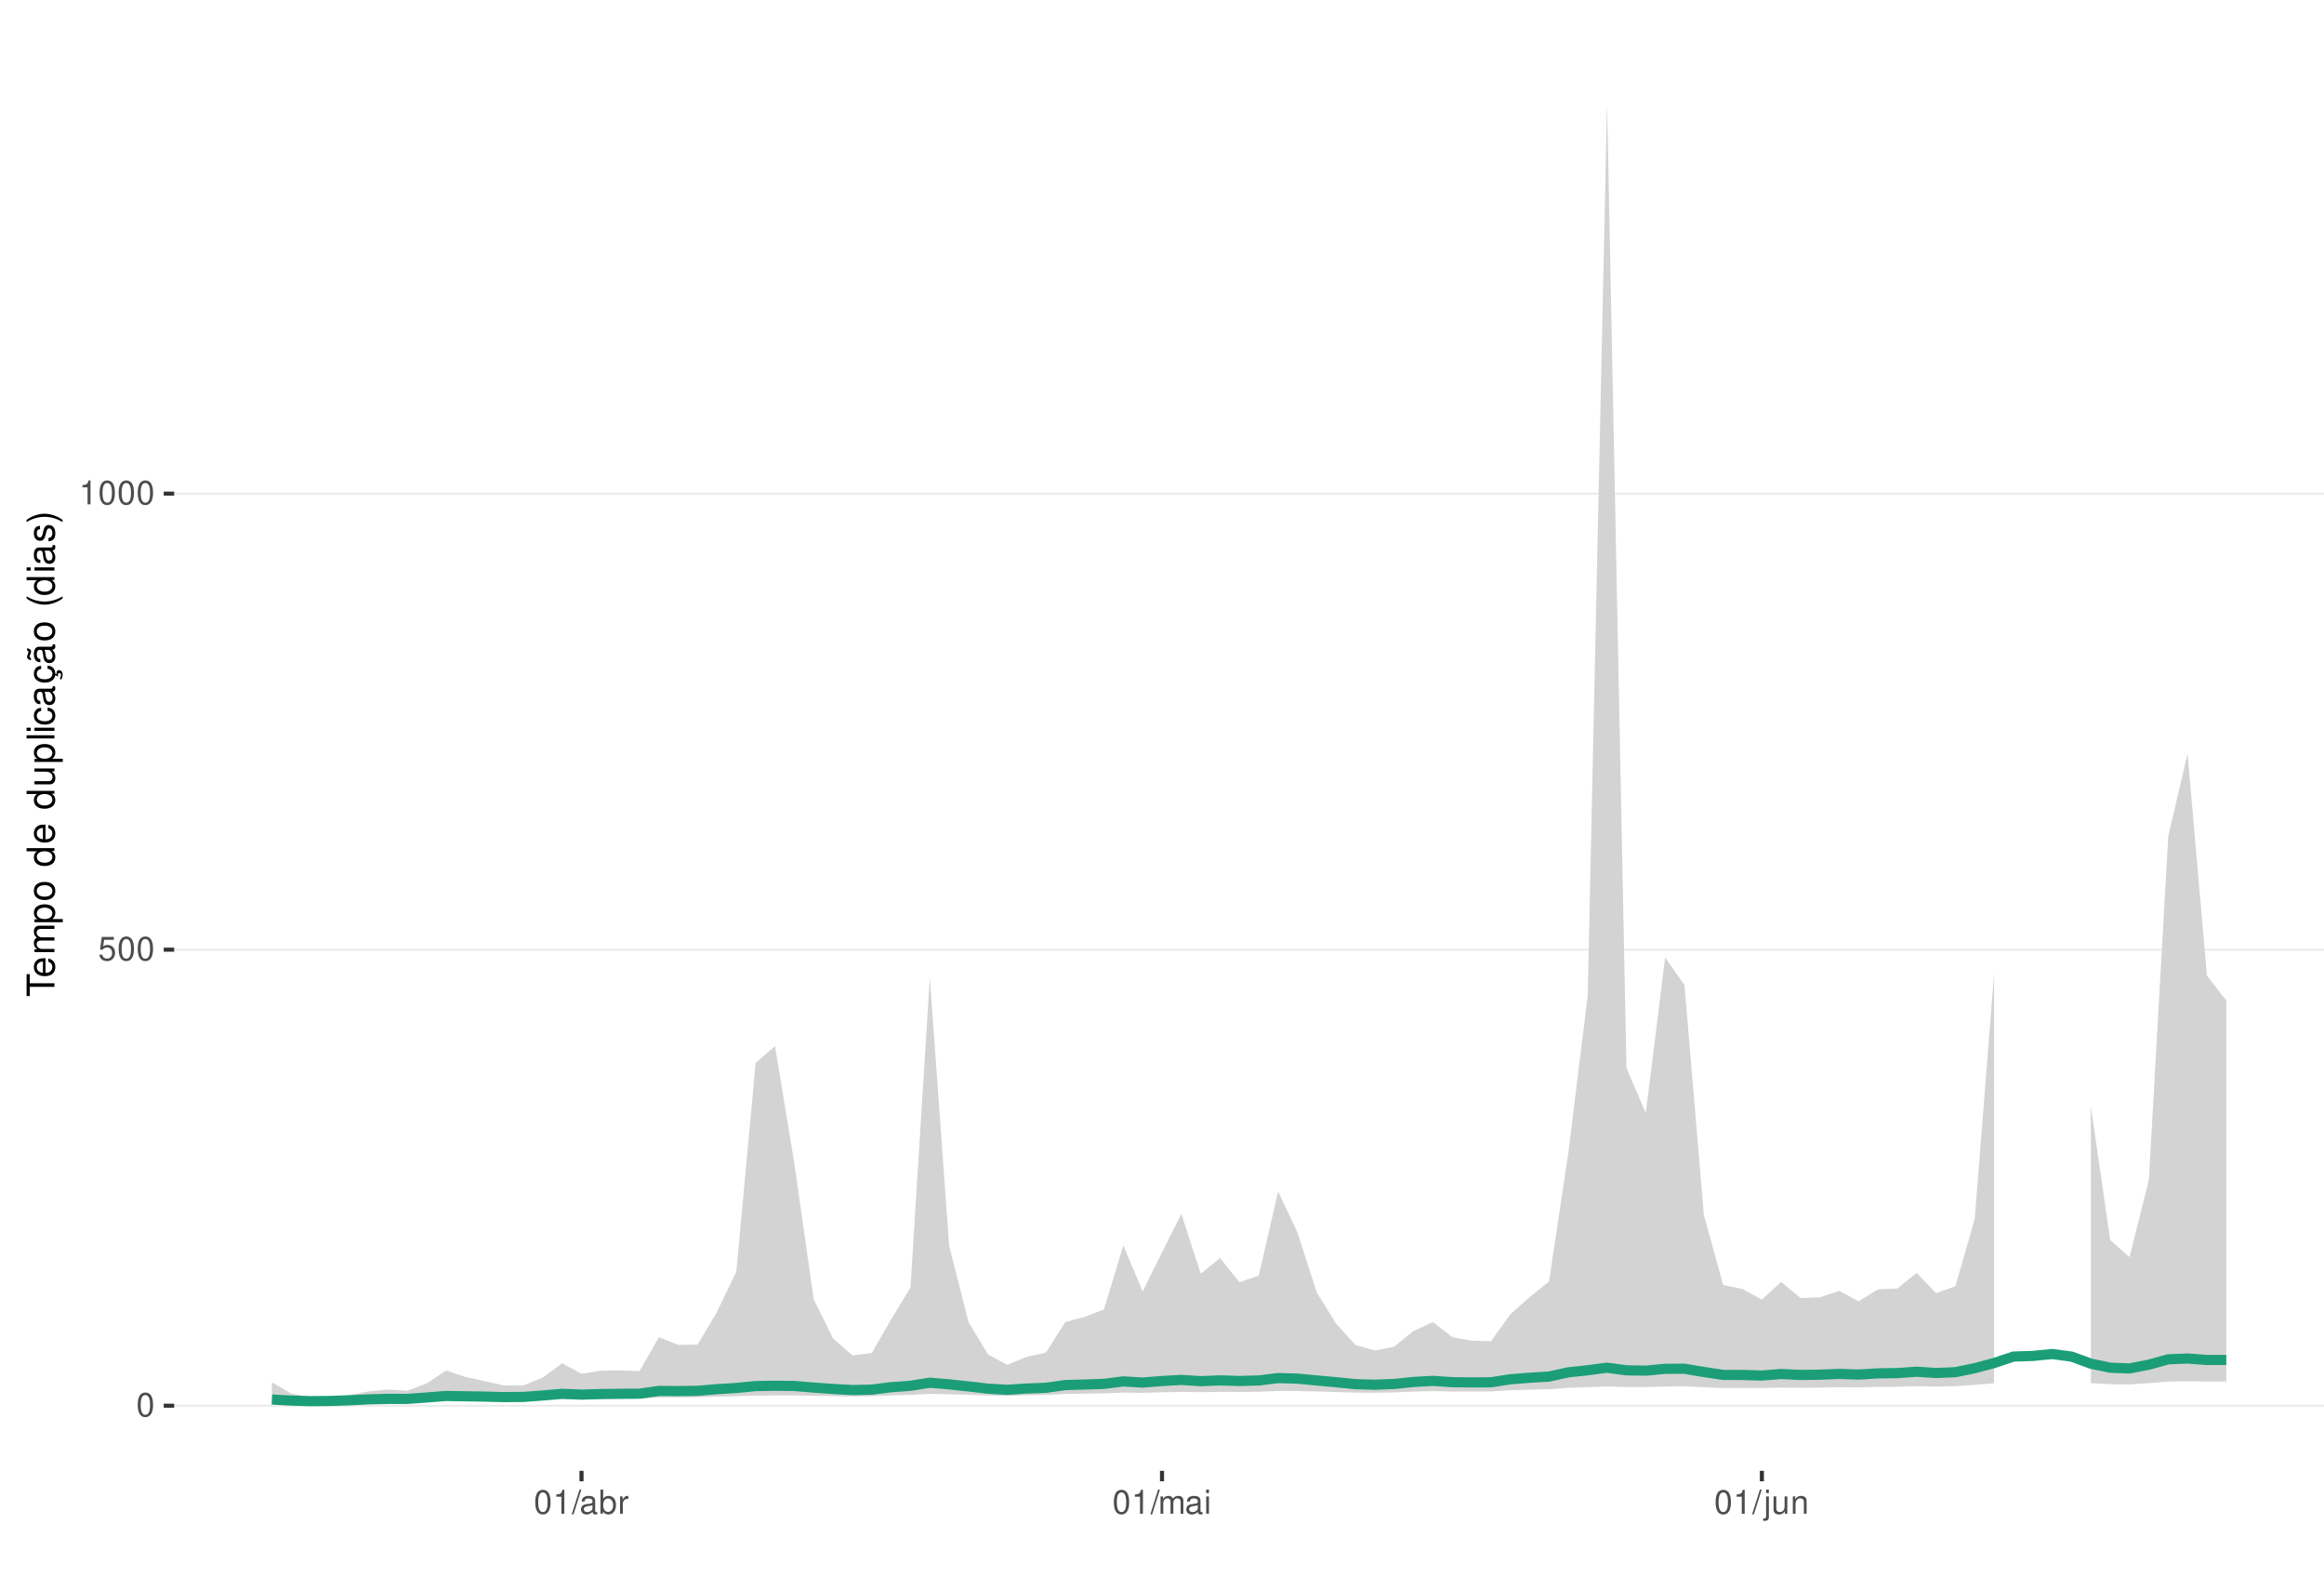
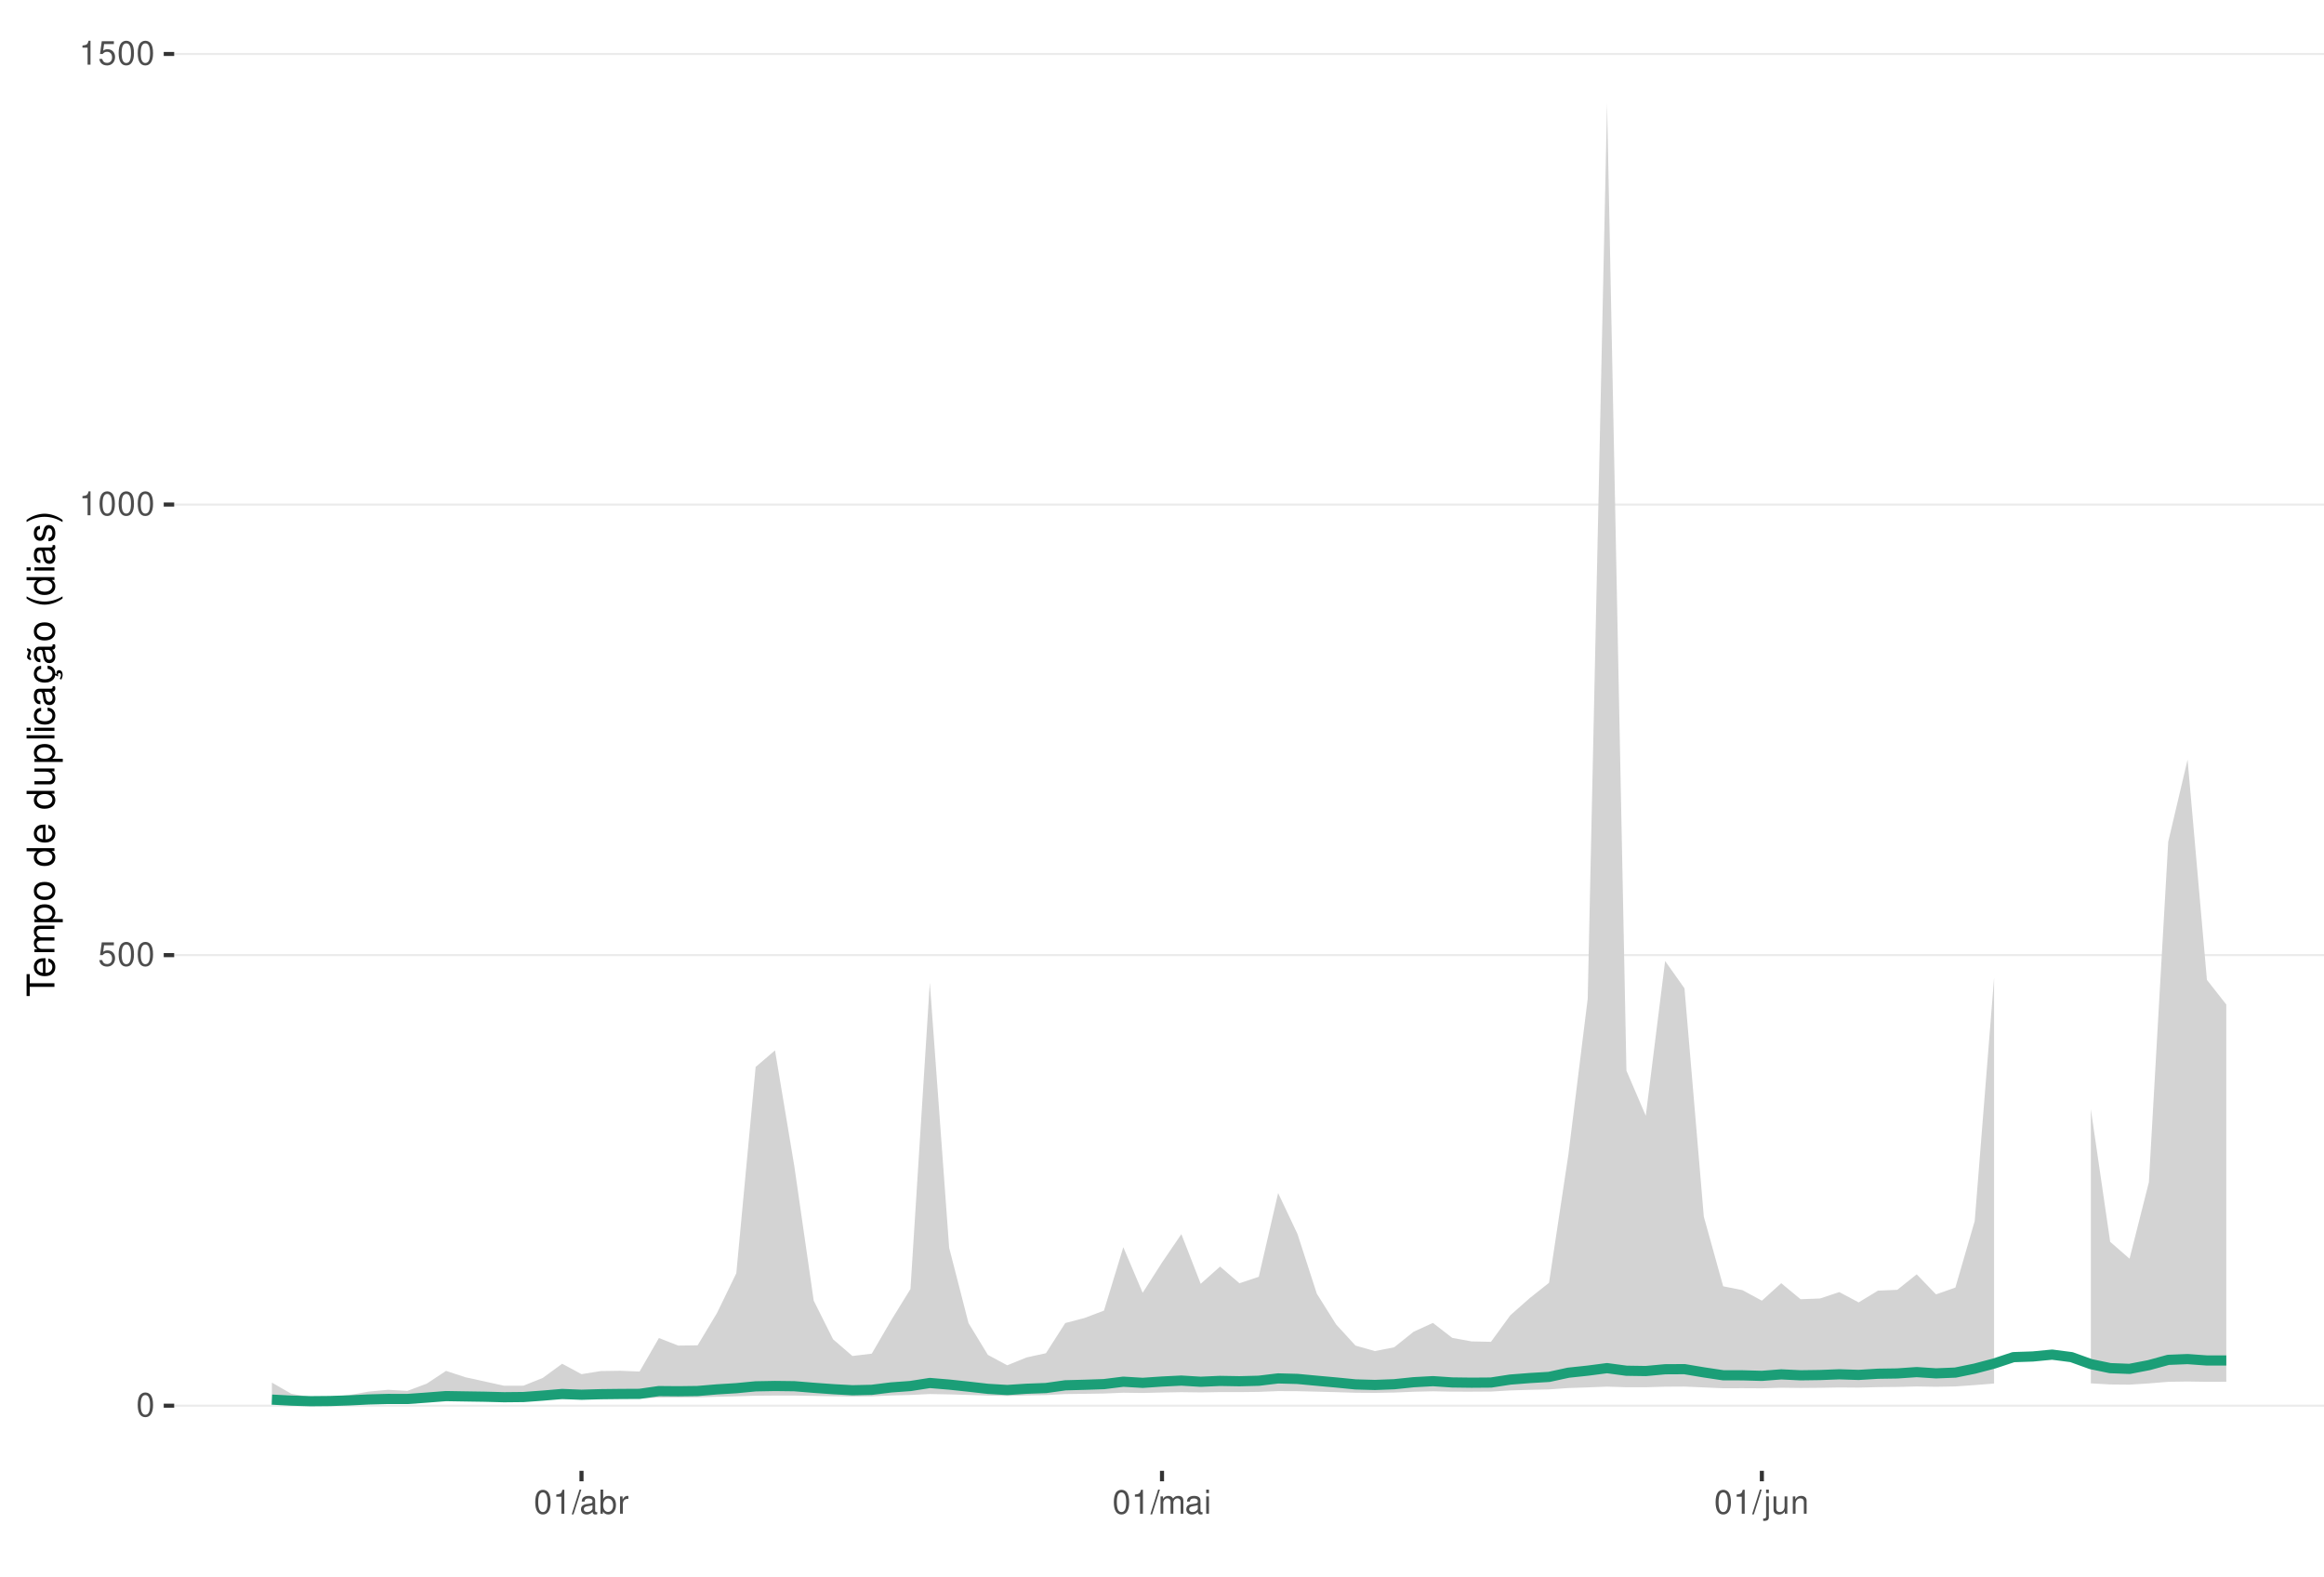
<svg xmlns="http://www.w3.org/2000/svg" xmlns:xlink="http://www.w3.org/1999/xlink" width="609pt" height="413pt" viewBox="0 0 609 413" version="1.1">
  <defs>
    <g>
      <symbol overflow="visible" id="glyph0-0">
        <path style="stroke:none;" d="" />
      </symbol>
      <symbol overflow="visible" id="glyph0-1">
        <path style="stroke:none;" d="M 2.375 -6.266 C 1.812 -6.266 1.297 -6 0.969 -5.578 C 0.578 -5.016 0.375 -4.188 0.375 -3.031 C 0.375 -0.922 1.062 0.203 2.375 0.203 C 3.672 0.203 4.391 -0.922 4.391 -2.984 C 4.391 -4.188 4.203 -5 3.797 -5.578 C 3.469 -6 2.953 -6.266 2.375 -6.266 Z M 2.375 -5.578 C 3.203 -5.578 3.609 -4.75 3.609 -3.047 C 3.609 -1.266 3.219 -0.438 2.359 -0.438 C 1.562 -0.438 1.156 -1.297 1.156 -3.016 C 1.156 -4.75 1.562 -5.578 2.375 -5.578 Z M 2.375 -5.578 " />
      </symbol>
      <symbol overflow="visible" id="glyph0-2">
        <path style="stroke:none;" d="M 4.125 -6.141 L 0.953 -6.141 L 0.5 -2.797 L 1.188 -2.797 C 1.547 -3.219 1.844 -3.375 2.328 -3.375 C 3.156 -3.375 3.656 -2.797 3.656 -1.891 C 3.656 -1.016 3.156 -0.469 2.312 -0.469 C 1.656 -0.469 1.25 -0.812 1.062 -1.5 L 0.297 -1.5 C 0.406 -1 0.5 -0.766 0.672 -0.531 C 1.016 -0.062 1.641 0.203 2.344 0.203 C 3.578 0.203 4.438 -0.703 4.438 -2 C 4.438 -3.219 3.641 -4.047 2.453 -4.047 C 2.031 -4.047 1.672 -3.938 1.328 -3.672 L 1.562 -5.391 L 4.125 -5.391 Z M 4.125 -6.141 " />
      </symbol>
      <symbol overflow="visible" id="glyph0-3">
        <path style="stroke:none;" d="M 2.234 -4.453 L 2.234 0 L 3 0 L 3 -6.266 L 2.5 -6.266 C 2.234 -5.297 2.062 -5.172 0.891 -5.016 L 0.891 -4.453 Z M 2.234 -4.453 " />
      </symbol>
      <symbol overflow="visible" id="glyph0-4">
        <path style="stroke:none;" d="M 1.984 -6.312 L -0.062 0.172 L 0.406 0.172 L 2.453 -6.312 Z M 1.984 -6.312 " />
      </symbol>
      <symbol overflow="visible" id="glyph0-5">
        <path style="stroke:none;" d="M 4.625 -0.422 C 4.547 -0.406 4.516 -0.406 4.469 -0.406 C 4.219 -0.406 4.078 -0.531 4.078 -0.766 L 4.078 -3.422 C 4.078 -4.234 3.5 -4.672 2.375 -4.672 C 1.719 -4.672 1.188 -4.469 0.875 -4.141 C 0.672 -3.906 0.578 -3.641 0.562 -3.188 L 1.297 -3.188 C 1.344 -3.75 1.672 -4 2.359 -4 C 3.016 -4 3.375 -3.75 3.375 -3.328 L 3.375 -3.141 C 3.359 -2.828 3.203 -2.703 2.609 -2.625 C 1.594 -2.5 1.438 -2.469 1.156 -2.359 C 0.625 -2.125 0.359 -1.734 0.359 -1.141 C 0.359 -0.312 0.938 0.203 1.859 0.203 C 2.422 0.203 2.875 0 3.391 -0.469 C 3.438 0 3.672 0.203 4.141 0.203 C 4.297 0.203 4.391 0.188 4.625 0.125 Z M 3.375 -1.422 C 3.375 -1.188 3.297 -1.031 3.078 -0.844 C 2.781 -0.578 2.438 -0.438 2.016 -0.438 C 1.453 -0.438 1.109 -0.703 1.109 -1.156 C 1.109 -1.641 1.422 -1.875 2.203 -1.984 C 2.984 -2.094 3.125 -2.125 3.375 -2.234 Z M 3.375 -1.422 " />
      </symbol>
      <symbol overflow="visible" id="glyph0-6">
        <path style="stroke:none;" d="M 0.469 -6.312 L 0.469 0 L 1.109 0 L 1.109 -0.578 C 1.469 -0.047 1.922 0.203 2.547 0.203 C 3.75 0.203 4.531 -0.781 4.531 -2.281 C 4.531 -3.75 3.797 -4.672 2.594 -4.672 C 1.969 -4.672 1.531 -4.438 1.188 -3.922 L 1.188 -6.312 Z M 2.453 -3.984 C 3.25 -3.984 3.781 -3.297 3.781 -2.203 C 3.781 -1.172 3.234 -0.469 2.453 -0.469 C 1.672 -0.469 1.188 -1.172 1.188 -2.234 C 1.188 -3.297 1.672 -3.984 2.453 -3.984 Z M 2.453 -3.984 " />
      </symbol>
      <symbol overflow="visible" id="glyph0-7">
        <path style="stroke:none;" d="M 0.594 -4.531 L 0.594 0 L 1.328 0 L 1.328 -2.359 C 1.328 -3.438 1.781 -3.938 2.781 -3.906 L 2.781 -4.641 C 2.656 -4.656 2.594 -4.672 2.5 -4.672 C 2.031 -4.672 1.672 -4.391 1.266 -3.719 L 1.266 -4.531 Z M 0.594 -4.531 " />
      </symbol>
      <symbol overflow="visible" id="glyph0-8">
        <path style="stroke:none;" d="M 0.609 -4.531 L 0.609 0 L 1.328 0 L 1.328 -2.844 C 1.328 -3.5 1.812 -4.031 2.391 -4.031 C 2.938 -4.031 3.234 -3.703 3.234 -3.125 L 3.234 0 L 3.969 0 L 3.969 -2.844 C 3.969 -3.5 4.438 -4.031 5.031 -4.031 C 5.562 -4.031 5.875 -3.703 5.875 -3.125 L 5.875 0 L 6.594 0 L 6.594 -3.406 C 6.594 -4.219 6.125 -4.672 5.281 -4.672 C 4.672 -4.672 4.312 -4.484 3.891 -3.969 C 3.625 -4.453 3.25 -4.672 2.672 -4.672 C 2.062 -4.672 1.656 -4.438 1.266 -3.891 L 1.266 -4.531 Z M 0.609 -4.531 " />
      </symbol>
      <symbol overflow="visible" id="glyph0-9">
        <path style="stroke:none;" d="M 1.297 -4.531 L 0.578 -4.531 L 0.578 0 L 1.297 0 Z M 1.297 -6.312 L 0.578 -6.312 L 0.578 -5.406 L 1.297 -5.406 Z M 1.297 -6.312 " />
      </symbol>
      <symbol overflow="visible" id="glyph0-10">
        <path style="stroke:none;" d="M 0.609 -4.531 L 0.609 0.656 C 0.609 1.109 0.469 1.25 0.016 1.25 C -0.031 1.25 -0.062 1.25 -0.156 1.25 L -0.156 1.859 C -0.062 1.875 -0.031 1.891 0.094 1.891 C 0.906 1.891 1.328 1.562 1.328 0.938 L 1.328 -4.531 Z M 1.328 -6.312 L 0.609 -6.312 L 0.609 -5.406 L 1.328 -5.406 Z M 1.328 -6.312 " />
      </symbol>
      <symbol overflow="visible" id="glyph0-11">
        <path style="stroke:none;" d="M 4.172 0 L 4.172 -4.531 L 3.453 -4.531 L 3.453 -1.969 C 3.453 -1.031 2.969 -0.438 2.219 -0.438 C 1.641 -0.438 1.281 -0.781 1.281 -1.328 L 1.281 -4.531 L 0.562 -4.531 L 0.562 -1.031 C 0.562 -0.281 1.125 0.203 2.016 0.203 C 2.672 0.203 3.094 -0.031 3.516 -0.625 L 3.516 0 Z M 4.172 0 " />
      </symbol>
      <symbol overflow="visible" id="glyph0-12">
        <path style="stroke:none;" d="M 0.609 -4.531 L 0.609 0 L 1.328 0 L 1.328 -2.5 C 1.328 -3.422 1.812 -4.031 2.562 -4.031 C 3.141 -4.031 3.5 -3.688 3.5 -3.141 L 3.5 0 L 4.219 0 L 4.219 -3.422 C 4.219 -4.188 3.656 -4.672 2.781 -4.672 C 2.109 -4.672 1.672 -4.406 1.266 -3.781 L 1.266 -4.531 Z M 0.609 -4.531 " />
      </symbol>
      <symbol overflow="visible" id="glyph1-0">
        <path style="stroke:none;" d="" />
      </symbol>
      <symbol overflow="visible" id="glyph1-1">
        <path style="stroke:none;" d="M -6.469 -3.547 L -6.469 -5.938 L -7.297 -5.938 L -7.297 -0.203 L -6.469 -0.203 L -6.469 -2.609 L 0 -2.609 L 0 -3.547 Z M -6.469 -3.547 " />
      </symbol>
      <symbol overflow="visible" id="glyph1-2">
        <path style="stroke:none;" d="M -2.344 -5.125 C -3.141 -5.125 -3.625 -5.062 -4.016 -4.922 C -4.875 -4.578 -5.391 -3.781 -5.391 -2.797 C -5.391 -1.344 -4.281 -0.406 -2.547 -0.406 C -0.812 -0.406 0.234 -1.297 0.234 -2.781 C 0.234 -3.984 -0.453 -4.812 -1.594 -5.016 L -1.594 -4.188 C -0.906 -3.953 -0.547 -3.484 -0.547 -2.812 C -0.547 -2.281 -0.781 -1.828 -1.219 -1.547 C -1.516 -1.344 -1.812 -1.281 -2.344 -1.266 Z M -3.016 -1.297 C -3.984 -1.359 -4.625 -1.953 -4.625 -2.797 C -4.625 -3.641 -3.953 -4.234 -3.016 -4.234 Z M -3.016 -1.297 " />
      </symbol>
      <symbol overflow="visible" id="glyph1-3">
        <path style="stroke:none;" d="M -5.234 -0.703 L 0 -0.703 L 0 -1.547 L -3.297 -1.547 C -4.047 -1.547 -4.656 -2.094 -4.656 -2.766 C -4.656 -3.391 -4.281 -3.734 -3.609 -3.734 L 0 -3.734 L 0 -4.578 L -3.297 -4.578 C -4.047 -4.578 -4.656 -5.125 -4.656 -5.812 C -4.656 -6.422 -4.266 -6.781 -3.609 -6.781 L 0 -6.781 L 0 -7.625 L -3.938 -7.625 C -4.875 -7.625 -5.391 -7.078 -5.391 -6.094 C -5.391 -5.406 -5.188 -4.984 -4.594 -4.484 C -5.156 -4.188 -5.391 -3.766 -5.391 -3.078 C -5.391 -2.375 -5.125 -1.906 -4.5 -1.469 L -5.234 -1.469 Z M -5.234 -0.703 " />
      </symbol>
      <symbol overflow="visible" id="glyph1-4">
        <path style="stroke:none;" d="M 2.188 -0.547 L 2.188 -1.375 L -0.547 -1.375 C -0.016 -1.812 0.234 -2.312 0.234 -2.984 C 0.234 -4.344 -0.859 -5.234 -2.531 -5.234 C -4.297 -5.234 -5.391 -4.375 -5.391 -2.984 C -5.391 -2.266 -5.062 -1.703 -4.453 -1.312 L -5.234 -1.312 L -5.234 -0.547 Z M -4.609 -2.844 C -4.609 -3.766 -3.797 -4.359 -2.547 -4.359 C -1.359 -4.359 -0.547 -3.75 -0.547 -2.844 C -0.547 -1.953 -1.344 -1.375 -2.578 -1.375 C -3.812 -1.375 -4.609 -1.953 -4.609 -2.844 Z M -4.609 -2.844 " />
      </symbol>
      <symbol overflow="visible" id="glyph1-5">
        <path style="stroke:none;" d="M -5.391 -2.719 C -5.391 -1.234 -4.344 -0.359 -2.578 -0.359 C -0.812 -0.359 0.234 -1.234 0.234 -2.734 C 0.234 -4.203 -0.812 -5.094 -2.547 -5.094 C -4.359 -5.094 -5.391 -4.234 -5.391 -2.719 Z M -4.625 -2.734 C -4.625 -3.672 -3.844 -4.234 -2.547 -4.234 C -1.312 -4.234 -0.547 -3.656 -0.547 -2.734 C -0.547 -1.797 -1.312 -1.234 -2.578 -1.234 C -3.844 -1.234 -4.625 -1.797 -4.625 -2.734 Z M -4.625 -2.734 " />
      </symbol>
      <symbol overflow="visible" id="glyph1-6">
        <path style="stroke:none;" d="" />
      </symbol>
      <symbol overflow="visible" id="glyph1-7">
        <path style="stroke:none;" d="M -7.297 -4.953 L -7.297 -4.125 L -4.578 -4.125 C -5.109 -3.766 -5.391 -3.203 -5.391 -2.516 C -5.391 -1.156 -4.297 -0.266 -2.625 -0.266 C -0.859 -0.266 0.234 -1.125 0.234 -2.547 C 0.234 -3.266 -0.047 -3.766 -0.688 -4.203 L 0 -4.203 L 0 -4.953 Z M -4.609 -2.656 C -4.609 -3.547 -3.812 -4.125 -2.562 -4.125 C -1.344 -4.125 -0.547 -3.547 -0.547 -2.656 C -0.547 -1.734 -1.359 -1.125 -2.578 -1.125 C -3.797 -1.125 -4.609 -1.734 -4.609 -2.656 Z M -4.609 -2.656 " />
      </symbol>
      <symbol overflow="visible" id="glyph1-8">
        <path style="stroke:none;" d="M 0 -4.812 L -5.234 -4.812 L -5.234 -3.984 L -2.266 -3.984 C -1.203 -3.984 -0.5 -3.438 -0.5 -2.562 C -0.5 -1.906 -0.906 -1.484 -1.531 -1.484 L -5.234 -1.484 L -5.234 -0.656 L -1.203 -0.656 C -0.328 -0.656 0.234 -1.297 0.234 -2.312 C 0.234 -3.094 -0.047 -3.578 -0.734 -4.062 L 0 -4.062 Z M 0 -4.812 " />
      </symbol>
      <symbol overflow="visible" id="glyph1-9">
        <path style="stroke:none;" d="M -7.297 -1.516 L -7.297 -0.688 L 0 -0.688 L 0 -1.516 Z M -7.297 -1.516 " />
      </symbol>
      <symbol overflow="visible" id="glyph1-10">
        <path style="stroke:none;" d="M -5.234 -1.5 L -5.234 -0.672 L 0 -0.672 L 0 -1.5 Z M -7.297 -1.5 L -7.297 -0.656 L -6.234 -0.656 L -6.234 -1.5 Z M -7.297 -1.5 " />
      </symbol>
      <symbol overflow="visible" id="glyph1-11">
        <path style="stroke:none;" d="M -3.484 -4.703 C -3.984 -4.672 -4.312 -4.562 -4.609 -4.359 C -5.094 -4 -5.391 -3.375 -5.391 -2.641 C -5.391 -1.219 -4.266 -0.312 -2.531 -0.312 C -0.844 -0.312 0.234 -1.203 0.234 -2.625 C 0.234 -3.875 -0.516 -4.672 -1.797 -4.766 L -1.797 -3.938 C -0.953 -3.797 -0.547 -3.359 -0.547 -2.656 C -0.547 -1.734 -1.297 -1.188 -2.531 -1.188 C -3.844 -1.188 -4.625 -1.719 -4.625 -2.625 C -4.625 -3.328 -4.203 -3.766 -3.484 -3.875 Z M -3.484 -4.703 " />
      </symbol>
      <symbol overflow="visible" id="glyph1-12">
        <path style="stroke:none;" d="M -0.484 -5.344 C -0.469 -5.266 -0.469 -5.219 -0.469 -5.172 C -0.469 -4.875 -0.625 -4.719 -0.875 -4.719 L -3.953 -4.719 C -4.891 -4.719 -5.391 -4.047 -5.391 -2.75 C -5.391 -1.984 -5.172 -1.375 -4.781 -1.016 C -4.516 -0.766 -4.203 -0.672 -3.688 -0.656 L -3.688 -1.484 C -4.328 -1.562 -4.625 -1.938 -4.625 -2.719 C -4.625 -3.484 -4.344 -3.891 -3.844 -3.891 L -3.625 -3.891 C -3.266 -3.875 -3.125 -3.703 -3.047 -3.016 C -2.891 -1.844 -2.844 -1.656 -2.719 -1.344 C -2.453 -0.734 -2 -0.422 -1.312 -0.422 C -0.375 -0.422 0.234 -1.078 0.234 -2.141 C 0.234 -2.797 0 -3.328 -0.547 -3.922 C 0 -3.984 0.234 -4.234 0.234 -4.781 C 0.234 -4.953 0.203 -5.062 0.141 -5.344 Z M -1.656 -3.891 C -1.375 -3.891 -1.203 -3.812 -0.969 -3.562 C -0.656 -3.219 -0.5 -2.812 -0.5 -2.312 C -0.5 -1.672 -0.812 -1.297 -1.344 -1.297 C -1.891 -1.297 -2.172 -1.656 -2.297 -2.547 C -2.422 -3.438 -2.453 -3.609 -2.594 -3.891 Z M -1.656 -3.891 " />
      </symbol>
      <symbol overflow="visible" id="glyph1-13">
        <path style="stroke:none;" d="M 0.234 -2.641 C 0.234 -3.875 -0.547 -4.703 -1.797 -4.766 L -1.797 -3.938 C -0.953 -3.797 -0.531 -3.359 -0.531 -2.656 C -0.531 -1.734 -1.281 -1.188 -2.516 -1.188 C -3.844 -1.188 -4.625 -1.719 -4.625 -2.625 C -4.625 -3.328 -4.203 -3.766 -3.484 -3.875 L -3.484 -4.703 C -3.984 -4.672 -4.312 -4.562 -4.609 -4.359 C -5.094 -4 -5.391 -3.375 -5.391 -2.641 C -5.391 -1.219 -4.266 -0.312 -2.531 -0.312 C -1.469 -0.312 -0.625 -0.672 -0.156 -1.312 C 0.047 -1.594 0.125 -1.812 0.203 -2.25 L 0.922 -1.938 L 0.984 -2.062 C 0.938 -2.188 0.906 -2.25 0.906 -2.375 C 0.906 -2.656 1.047 -2.828 1.281 -2.828 C 1.547 -2.828 1.734 -2.594 1.734 -2.297 C 1.734 -2.031 1.672 -1.844 1.438 -1.406 L 1.406 -1.312 L 1.812 -1.094 C 2.078 -1.75 2.141 -1.953 2.141 -2.344 C 2.141 -3.109 1.781 -3.578 1.203 -3.578 C 0.781 -3.578 0.547 -3.297 0.547 -2.797 C 0.547 -2.703 0.547 -2.641 0.562 -2.516 Z M 0.234 -2.641 " />
      </symbol>
      <symbol overflow="visible" id="glyph1-14">
        <path style="stroke:none;" d="M -0.484 -5.344 C -0.469 -5.266 -0.469 -5.219 -0.469 -5.172 C -0.469 -4.875 -0.625 -4.719 -0.875 -4.719 L -3.953 -4.719 C -4.891 -4.719 -5.391 -4.047 -5.391 -2.75 C -5.391 -1.984 -5.172 -1.375 -4.781 -1.016 C -4.516 -0.766 -4.203 -0.672 -3.688 -0.656 L -3.688 -1.484 C -4.328 -1.562 -4.625 -1.938 -4.625 -2.719 C -4.625 -3.484 -4.344 -3.891 -3.844 -3.891 L -3.625 -3.891 C -3.266 -3.875 -3.125 -3.703 -3.047 -3.016 C -2.891 -1.844 -2.844 -1.656 -2.719 -1.344 C -2.453 -0.734 -2 -0.422 -1.312 -0.422 C -0.375 -0.422 0.234 -1.078 0.234 -2.141 C 0.234 -2.797 0 -3.328 -0.547 -3.922 C 0 -3.984 0.234 -4.234 0.234 -4.781 C 0.234 -4.953 0.203 -5.062 0.141 -5.344 Z M -1.656 -3.891 C -1.375 -3.891 -1.203 -3.812 -0.969 -3.562 C -0.656 -3.219 -0.5 -2.812 -0.5 -2.312 C -0.5 -1.672 -0.812 -1.297 -1.344 -1.297 C -1.891 -1.297 -2.172 -1.656 -2.297 -2.547 C -2.422 -3.438 -2.453 -3.609 -2.594 -3.891 Z M -7.172 -3.75 C -6.922 -3.672 -6.812 -3.547 -6.812 -3.375 C -6.812 -3.25 -6.875 -2.984 -6.984 -2.734 C -7.156 -2.312 -7.172 -2.25 -7.172 -2.047 C -7.172 -1.594 -6.797 -1.297 -6.141 -1.188 L -6.141 -1.766 C -6.375 -1.812 -6.5 -1.938 -6.5 -2.094 C -6.5 -2.203 -6.469 -2.344 -6.375 -2.578 C -6.156 -3.156 -6.125 -3.234 -6.125 -3.438 C -6.125 -3.922 -6.484 -4.219 -7.172 -4.312 Z M -7.172 -3.75 " />
      </symbol>
      <symbol overflow="visible" id="glyph1-15">
        <path style="stroke:none;" d="M -7.297 -2.359 C -5.984 -1.359 -4.156 -0.734 -2.594 -0.734 C -1.016 -0.734 0.812 -1.359 2.125 -2.359 L 2.125 -2.906 C 0.688 -2.031 -0.984 -1.547 -2.594 -1.547 C -4.188 -1.547 -5.875 -2.031 -7.297 -2.906 Z M -7.297 -2.359 " />
      </symbol>
      <symbol overflow="visible" id="glyph1-16">
        <path style="stroke:none;" d="M -3.781 -4.375 C -4.812 -4.375 -5.391 -3.688 -5.391 -2.484 C -5.391 -1.266 -4.766 -0.469 -3.797 -0.469 C -2.969 -0.469 -2.578 -0.891 -2.281 -2.125 L -2.094 -2.906 C -1.953 -3.484 -1.734 -3.719 -1.375 -3.719 C -0.875 -3.719 -0.547 -3.234 -0.547 -2.5 C -0.547 -2.047 -0.672 -1.672 -0.891 -1.453 C -1.047 -1.328 -1.188 -1.266 -1.562 -1.219 L -1.562 -0.344 C -0.344 -0.375 0.234 -1.062 0.234 -2.438 C 0.234 -3.75 -0.422 -4.594 -1.438 -4.594 C -2.203 -4.594 -2.641 -4.156 -2.891 -3.109 L -3.078 -2.312 C -3.234 -1.625 -3.453 -1.344 -3.828 -1.344 C -4.312 -1.344 -4.625 -1.766 -4.625 -2.453 C -4.625 -3.125 -4.328 -3.484 -3.781 -3.5 Z M -3.781 -4.375 " />
      </symbol>
      <symbol overflow="visible" id="glyph1-17">
        <path style="stroke:none;" d="M 2.125 -0.938 C 0.812 -1.938 -1.016 -2.562 -2.578 -2.562 C -4.156 -2.562 -5.984 -1.938 -7.297 -0.938 L -7.297 -0.375 C -5.859 -1.266 -4.188 -1.75 -2.578 -1.75 C -0.984 -1.75 0.703 -1.266 2.125 -0.375 Z M 2.125 -0.938 " />
      </symbol>
    </g>
    <clipPath id="clip1">
      <path d="M 45.645 9.961 L 609 9.961 L 609 385.328 L 45.645 385.328 Z M 45.645 9.961 " />
    </clipPath>
    <clipPath id="clip2">
      <path d="M 45.645 368 L 609 368 L 609 369 L 45.645 369 Z M 45.645 368 " />
    </clipPath>
    <clipPath id="clip3">
-       <path d="M 45.645 248 L 609 248 L 609 250 L 45.645 250 Z M 45.645 248 " />
+       <path d="M 45.645 249 L 609 249 L 609 251 L 45.645 251 Z M 45.645 249 " />
    </clipPath>
    <clipPath id="clip4">
-       <path d="M 45.645 129 L 609 129 L 609 130 L 45.645 130 Z M 45.645 129 " />
+       <path d="M 45.645 131 L 609 131 L 609 133 L 45.645 133 Z M 45.645 131 " />
+     </clipPath>
+     <clipPath id="clip5">
+       <path d="M 45.645 13 L 609 13 L 609 15 L 45.645 15 Z M 45.645 13 " />
    </clipPath>
  </defs>
  <g id="surface188">
    <rect x="0" y="0" width="609" height="413" style="fill:rgb(100%,100%,100%);fill-opacity:1;stroke:none;" />
    <rect x="0" y="0" width="609" height="413" style="fill:rgb(100%,100%,100%);fill-opacity:1;stroke:none;" />
    <path style="fill:none;stroke-width:1.067;stroke-linecap:round;stroke-linejoin:round;stroke:rgb(100%,100%,100%);stroke-opacity:1;stroke-miterlimit:10;" d="M 0 413 L 609 413 L 609 0 L 0 0 Z M 0 413 " />
    <g clip-path="url(#clip1)" clip-rule="nonzero">
      <path style=" stroke:none;fill-rule:nonzero;fill:rgb(100%,100%,100%);fill-opacity:1;" d="M 45.645 385.328 L 609 385.328 L 609 9.961 L 45.645 9.961 Z M 45.645 385.328 " />
    </g>
    <g clip-path="url(#clip2)" clip-rule="nonzero">
      <path style="fill:none;stroke-width:0.533;stroke-linecap:butt;stroke-linejoin:round;stroke:rgb(92.157%,92.157%,92.157%);stroke-opacity:1;stroke-miterlimit:10;" d="M 45.645 368.266 L 609 368.266 " />
    </g>
    <g clip-path="url(#clip3)" clip-rule="nonzero">
-       <path style="fill:none;stroke-width:0.533;stroke-linecap:butt;stroke-linejoin:round;stroke:rgb(92.157%,92.157%,92.157%);stroke-opacity:1;stroke-miterlimit:10;" d="M 45.645 248.793 L 609 248.793 " />
+       <path style="fill:none;stroke-width:0.533;stroke-linecap:butt;stroke-linejoin:round;stroke:rgb(92.157%,92.157%,92.157%);stroke-opacity:1;stroke-miterlimit:10;" d="M 45.645 250.223 L 609 250.223 " />
    </g>
    <g clip-path="url(#clip4)" clip-rule="nonzero">
-       <path style="fill:none;stroke-width:0.533;stroke-linecap:butt;stroke-linejoin:round;stroke:rgb(92.157%,92.157%,92.157%);stroke-opacity:1;stroke-miterlimit:10;" d="M 45.645 129.32 L 609 129.32 " />
-     </g>
-     <path style=" stroke:none;fill-rule:nonzero;fill:rgb(82.745%,82.745%,82.745%);fill-opacity:1;" d="M 71.254 362.141 L 76.324 365.098 L 81.395 365.969 L 86.465 365.918 L 91.535 365.441 L 96.605 364.527 L 101.676 364.047 L 106.746 364.344 L 111.816 362.426 L 116.887 359.039 L 121.961 360.727 L 127.031 361.848 L 132.102 362.973 L 137.172 362.957 L 142.242 360.898 L 147.312 357.145 L 152.383 359.902 L 157.453 359.082 L 162.523 359.008 L 167.594 359.219 L 172.668 350.324 L 177.738 352.328 L 182.809 352.262 L 187.879 343.707 L 192.949 333.145 L 198.02 278.441 L 203.09 274.051 L 208.16 304.828 L 213.23 340.398 L 218.301 350.656 L 223.375 355.086 L 228.445 354.465 L 233.516 345.645 L 238.586 337.332 L 243.656 256.09 L 248.727 326.402 L 253.797 346.359 L 258.867 354.789 L 263.938 357.555 L 269.008 355.473 L 274.082 354.355 L 279.152 346.352 L 284.223 345.004 L 289.293 343.051 L 294.363 326.25 L 299.434 338.336 L 304.504 328.129 L 309.574 318.004 L 314.645 333.699 L 319.715 329.566 L 324.789 335.906 L 329.859 334.195 L 334.93 312.145 L 340 322.895 L 345.07 338.641 L 350.141 346.785 L 355.211 352.355 L 360.281 353.812 L 365.352 352.797 L 370.422 348.695 L 375.496 346.359 L 380.566 350.316 L 385.637 351.25 L 390.707 351.355 L 395.777 344.328 L 400.848 339.805 L 405.918 335.742 L 410.988 301.934 L 416.059 260.801 L 421.129 27.023 L 426.203 279.738 L 431.273 291.617 L 436.344 250.859 L 441.414 258.031 L 446.484 318.238 L 451.555 336.652 L 456.625 337.68 L 461.695 340.461 L 466.766 335.832 L 471.836 340.07 L 476.91 339.879 L 481.98 338.176 L 487.051 340.906 L 492.121 337.797 L 497.191 337.578 L 502.262 333.473 L 507.332 338.785 L 512.402 336.98 L 517.473 319.363 L 522.543 255.129 L 522.543 362.391 L 517.473 362.805 L 512.402 363.164 L 507.332 363.254 L 502.262 363.164 L 497.191 363.301 L 492.121 363.348 L 487.051 363.477 L 481.98 363.438 L 476.91 363.527 L 471.836 363.57 L 466.766 363.508 L 461.695 363.66 L 456.625 363.633 L 451.555 363.648 L 441.414 363.203 L 436.344 363.23 L 431.273 363.383 L 426.203 363.379 L 421.129 363.215 L 416.059 363.414 L 410.988 363.59 L 405.918 363.945 L 400.848 364.066 L 395.777 364.219 L 390.707 364.523 L 385.637 364.555 L 380.566 364.551 L 375.496 364.449 L 370.422 364.57 L 365.352 364.781 L 360.281 364.875 L 355.211 364.84 L 350.141 364.68 L 345.07 364.547 L 340 364.422 L 334.93 364.402 L 329.859 364.609 L 324.789 364.668 L 319.715 364.641 L 314.645 364.723 L 309.574 364.648 L 304.504 364.754 L 299.434 364.898 L 294.363 364.824 L 289.293 365.043 L 284.223 365.117 L 279.152 365.184 L 274.082 365.453 L 269.008 365.539 L 263.938 365.688 L 258.867 365.59 L 253.797 365.414 L 248.727 365.27 L 243.656 365.172 L 238.586 365.422 L 233.516 365.555 L 228.445 365.785 L 223.375 365.844 L 218.301 365.766 L 213.23 365.672 L 208.16 365.574 L 203.09 365.578 L 198.02 365.625 L 192.949 365.781 L 187.879 365.895 L 182.809 366.051 L 177.738 366.09 L 172.668 366.098 L 167.594 366.367 L 162.523 366.398 L 157.453 366.438 L 152.383 366.512 L 147.312 366.461 L 142.242 366.637 L 137.172 366.801 L 132.102 366.84 L 127.031 366.805 L 121.961 366.797 L 116.887 366.789 L 106.746 367.117 L 101.676 367.133 L 96.605 367.207 L 91.535 367.332 L 86.465 367.426 L 81.395 367.465 L 76.324 367.418 L 71.254 367.344 Z M 71.254 362.141 " />
-     <path style=" stroke:none;fill-rule:nonzero;fill:rgb(82.745%,82.745%,82.745%);fill-opacity:1;" d="M 547.898 289.766 L 552.969 324.867 L 558.039 329.332 L 563.109 309.105 L 568.18 219.137 L 573.25 197.473 L 578.32 255.59 L 583.395 262.098 L 583.395 361.918 L 578.32 361.941 L 573.25 361.859 L 568.18 361.934 L 563.109 362.359 L 558.039 362.691 L 552.969 362.645 L 547.898 362.34 Z M 547.898 289.766 " />
-     <path style="fill:none;stroke-width:2.667;stroke-linecap:butt;stroke-linejoin:round;stroke:rgb(10.588%,61.961%,46.667%);stroke-opacity:1;stroke-miterlimit:10;" d="M 71.254 366.656 L 76.324 366.926 L 81.395 367.074 L 86.465 367.027 L 91.535 366.859 L 96.605 366.613 L 101.676 366.477 L 106.746 366.484 L 111.816 366.117 L 116.887 365.719 L 121.961 365.805 L 127.031 365.883 L 132.102 366.02 L 137.172 365.969 L 142.242 365.594 L 147.312 365.156 L 152.383 365.363 L 157.453 365.215 L 162.523 365.152 L 167.594 365.125 L 172.668 364.398 L 177.738 364.438 L 182.809 364.371 L 187.879 363.938 L 192.949 363.625 L 198.02 363.133 L 203.09 363.039 L 208.16 363.102 L 213.23 363.52 L 218.301 363.887 L 223.375 364.172 L 228.445 364.059 L 233.516 363.422 L 238.586 363.051 L 243.656 362.246 L 248.727 362.672 L 253.797 363.215 L 258.867 363.801 L 263.938 364.105 L 269.008 363.77 L 274.082 363.582 L 279.152 362.859 L 284.223 362.719 L 289.293 362.547 L 294.363 361.902 L 299.434 362.207 L 304.504 361.805 L 309.574 361.516 L 314.645 361.84 L 319.715 361.637 L 324.789 361.789 L 329.859 361.656 L 334.93 361.035 L 340 361.176 L 345.07 361.656 L 350.141 362.117 L 355.211 362.629 L 360.281 362.77 L 365.352 362.578 L 370.422 362.047 L 375.496 361.766 L 380.566 362.109 L 385.637 362.172 L 390.707 362.137 L 395.777 361.344 L 400.848 360.941 L 405.918 360.637 L 410.988 359.523 L 416.059 358.984 L 421.129 358.312 L 426.203 359.004 L 431.273 359.082 L 436.344 358.609 L 441.414 358.582 L 446.484 359.438 L 451.555 360.203 L 456.625 360.215 L 461.695 360.363 L 466.766 359.965 L 471.836 360.215 L 476.91 360.141 L 481.98 359.941 L 487.051 360.109 L 492.121 359.797 L 497.191 359.719 L 502.262 359.363 L 507.332 359.699 L 512.402 359.492 L 517.473 358.441 L 522.543 357.094 L 527.617 355.398 L 532.688 355.227 L 537.758 354.73 L 542.828 355.398 L 547.898 357.246 L 552.969 358.309 L 558.039 358.508 L 563.109 357.523 L 568.18 356.117 L 573.25 355.91 L 578.32 356.285 L 583.395 356.289 " />
+       <path style="fill:none;stroke-width:0.533;stroke-linecap:butt;stroke-linejoin:round;stroke:rgb(92.157%,92.157%,92.157%);stroke-opacity:1;stroke-miterlimit:10;" d="M 45.645 132.18 L 609 132.18 " />
+     </g>
+     <g clip-path="url(#clip5)" clip-rule="nonzero">
+       <path style="fill:none;stroke-width:0.533;stroke-linecap:butt;stroke-linejoin:round;stroke:rgb(92.157%,92.157%,92.157%);stroke-opacity:1;stroke-miterlimit:10;" d="M 45.645 14.137 L 609 14.137 " />
+     </g>
+     <path style=" stroke:none;fill-rule:nonzero;fill:rgb(82.745%,82.745%,82.745%);fill-opacity:1;" d="M 71.254 362.215 L 76.324 365.133 L 81.395 365.996 L 86.465 365.945 L 91.535 365.477 L 96.605 364.574 L 101.676 364.098 L 106.746 364.391 L 111.816 362.492 L 116.887 359.148 L 121.961 360.816 L 132.102 363.035 L 137.172 363.02 L 142.242 360.988 L 147.312 357.277 L 152.383 360.004 L 157.453 359.191 L 162.523 359.117 L 167.594 359.324 L 172.668 350.539 L 177.738 352.52 L 182.809 352.453 L 187.879 344.004 L 192.949 333.562 L 198.02 279.516 L 203.09 275.18 L 208.16 305.586 L 213.23 340.734 L 218.301 350.867 L 223.375 355.246 L 228.445 354.633 L 233.516 345.914 L 238.586 337.699 L 243.656 257.43 L 248.727 326.902 L 253.797 346.621 L 258.867 354.949 L 263.938 357.684 L 269.008 355.625 L 274.082 354.523 L 279.152 346.613 L 284.223 345.281 L 289.293 343.352 L 294.363 326.754 L 299.434 338.695 L 304.504 330.762 L 309.574 323.32 L 314.645 336.332 L 319.715 331.816 L 324.789 336.191 L 329.859 334.492 L 334.93 312.562 L 340 323.27 L 345.07 338.918 L 350.141 346.996 L 355.211 352.52 L 360.281 353.961 L 365.352 352.957 L 370.422 348.895 L 375.496 346.582 L 380.566 350.504 L 385.637 351.426 L 390.707 351.531 L 395.777 344.578 L 400.848 340.094 L 405.918 336.07 L 410.988 302.527 L 416.059 261.625 L 421.129 27.023 L 426.203 280.492 L 431.273 292.305 L 436.344 251.773 L 441.414 258.922 L 446.484 318.734 L 451.555 336.984 L 456.625 338 L 461.695 340.758 L 466.766 336.176 L 471.836 340.371 L 476.91 340.184 L 481.98 338.5 L 487.051 341.203 L 492.121 338.125 L 497.191 337.91 L 502.262 333.848 L 507.332 339.105 L 512.402 337.32 L 517.473 319.883 L 522.543 256.195 L 522.543 362.461 L 517.473 362.867 L 512.402 363.223 L 507.332 363.312 L 502.262 363.223 L 497.191 363.359 L 492.121 363.406 L 487.051 363.531 L 481.98 363.492 L 476.91 363.582 L 471.836 363.625 L 466.766 363.562 L 461.695 363.711 L 456.625 363.684 L 451.555 363.699 L 441.414 363.262 L 436.344 363.289 L 431.273 363.438 L 426.203 363.438 L 421.129 363.273 L 416.059 363.473 L 410.988 363.641 L 405.918 363.996 L 400.848 364.113 L 395.777 364.266 L 390.707 364.566 L 385.637 364.598 L 380.566 364.594 L 375.496 364.492 L 370.422 364.613 L 365.352 364.824 L 360.281 364.914 L 355.211 364.879 L 350.141 364.719 L 345.07 364.59 L 340 364.465 L 334.93 364.445 L 329.859 364.648 L 324.789 364.707 L 319.715 364.699 L 314.645 364.789 L 309.574 364.719 L 304.504 364.812 L 299.434 364.938 L 294.363 364.867 L 289.293 365.082 L 284.223 365.156 L 279.152 365.223 L 274.082 365.484 L 269.008 365.574 L 263.938 365.719 L 258.867 365.621 L 253.797 365.445 L 248.727 365.305 L 243.656 365.211 L 238.586 365.453 L 233.516 365.586 L 228.445 365.816 L 223.375 365.871 L 218.301 365.797 L 208.16 365.609 L 203.09 365.609 L 198.02 365.656 L 192.949 365.812 L 187.879 365.922 L 182.809 366.074 L 177.738 366.117 L 172.668 366.125 L 167.594 366.391 L 162.523 366.418 L 157.453 366.461 L 152.383 366.535 L 147.312 366.484 L 142.242 366.656 L 137.172 366.82 L 132.102 366.859 L 127.031 366.824 L 121.961 366.816 L 116.887 366.809 L 106.746 367.129 L 101.676 367.145 L 96.605 367.219 L 91.535 367.344 L 86.465 367.438 L 81.395 367.477 L 76.324 367.43 L 71.254 367.352 Z M 71.254 362.215 " />
+     <path style=" stroke:none;fill-rule:nonzero;fill:rgb(82.745%,82.745%,82.745%);fill-opacity:1;" d="M 547.898 290.57 L 552.969 325.336 L 558.039 329.758 L 563.109 309.734 L 568.18 220.52 L 573.25 199.012 L 578.32 256.707 L 583.395 263.168 L 583.395 361.992 L 578.32 362.012 L 573.25 361.934 L 568.18 362.008 L 563.109 362.43 L 558.039 362.754 L 552.969 362.707 L 547.898 362.41 Z M 547.898 290.57 " />
+     <path style="fill:none;stroke-width:2.667;stroke-linecap:butt;stroke-linejoin:round;stroke:rgb(10.588%,61.961%,46.667%);stroke-opacity:1;stroke-miterlimit:10;" d="M 71.254 366.676 L 76.324 366.941 L 81.395 367.09 L 86.465 367.043 L 91.535 366.879 L 96.605 366.633 L 101.676 366.496 L 106.746 366.508 L 111.816 366.145 L 116.887 365.75 L 121.961 365.836 L 127.031 365.914 L 132.102 366.047 L 137.172 365.996 L 142.242 365.625 L 147.312 365.195 L 152.383 365.398 L 157.453 365.25 L 162.523 365.191 L 167.594 365.164 L 172.668 364.441 L 177.738 364.484 L 182.809 364.418 L 187.879 363.992 L 192.949 363.68 L 198.02 363.195 L 203.09 363.102 L 208.16 363.164 L 213.23 363.578 L 218.301 363.941 L 223.375 364.223 L 228.445 364.109 L 233.516 363.48 L 238.586 363.113 L 243.656 362.316 L 248.727 362.738 L 253.797 363.277 L 258.867 363.852 L 263.938 364.156 L 269.008 363.824 L 274.082 363.641 L 279.152 362.926 L 284.223 362.785 L 289.293 362.613 L 294.363 361.98 L 299.434 362.281 L 304.504 361.938 L 309.574 361.688 L 314.645 361.996 L 319.715 361.77 L 324.789 361.859 L 329.859 361.73 L 334.93 361.117 L 340 361.254 L 345.07 361.73 L 350.141 362.188 L 355.211 362.688 L 360.281 362.832 L 365.352 362.641 L 370.422 362.117 L 375.496 361.836 L 380.566 362.176 L 385.637 362.242 L 390.707 362.203 L 395.777 361.422 L 400.848 361.027 L 405.918 360.723 L 410.988 359.625 L 416.059 359.086 L 421.129 358.426 L 426.203 359.109 L 431.273 359.188 L 436.344 358.719 L 441.414 358.691 L 446.484 359.539 L 451.555 360.297 L 456.625 360.309 L 461.695 360.453 L 466.766 360.059 L 471.836 360.305 L 476.91 360.234 L 481.98 360.039 L 487.051 360.203 L 492.121 359.891 L 497.191 359.816 L 502.262 359.465 L 507.332 359.797 L 512.402 359.594 L 517.473 358.555 L 522.543 357.223 L 527.617 355.547 L 532.688 355.375 L 537.758 354.887 L 542.828 355.547 L 547.898 357.371 L 552.969 358.426 L 558.039 358.621 L 563.109 357.648 L 568.18 356.258 L 573.25 356.055 L 578.32 356.422 L 583.395 356.426 " />
    <g style="fill:rgb(30.196%,30.196%,30.196%);fill-opacity:1;">
      <use xlink:href="#glyph0-1" x="35.715" y="371.071" />
    </g>
    <g style="fill:rgb(30.196%,30.196%,30.196%);fill-opacity:1;">
-       <use xlink:href="#glyph0-2" x="25.715" y="251.599" />
-       <use xlink:href="#glyph0-1" x="30.715" y="251.599" />
-       <use xlink:href="#glyph0-1" x="35.715" y="251.599" />
-     </g>
-     <g style="fill:rgb(30.196%,30.196%,30.196%);fill-opacity:1;">
-       <use xlink:href="#glyph0-3" x="20.715" y="132.126" />
-       <use xlink:href="#glyph0-1" x="25.715" y="132.126" />
-       <use xlink:href="#glyph0-1" x="30.715" y="132.126" />
-       <use xlink:href="#glyph0-1" x="35.715" y="132.126" />
+       <use xlink:href="#glyph0-2" x="25.715" y="253.028" />
+       <use xlink:href="#glyph0-1" x="30.715" y="253.028" />
+       <use xlink:href="#glyph0-1" x="35.715" y="253.028" />
+     </g>
+     <g style="fill:rgb(30.196%,30.196%,30.196%);fill-opacity:1;">
+       <use xlink:href="#glyph0-3" x="20.715" y="134.985" />
+       <use xlink:href="#glyph0-1" x="25.715" y="134.985" />
+       <use xlink:href="#glyph0-1" x="30.715" y="134.985" />
+       <use xlink:href="#glyph0-1" x="35.715" y="134.985" />
+     </g>
+     <g style="fill:rgb(30.196%,30.196%,30.196%);fill-opacity:1;">
+       <use xlink:href="#glyph0-3" x="20.715" y="16.942" />
+       <use xlink:href="#glyph0-2" x="25.715" y="16.942" />
+       <use xlink:href="#glyph0-1" x="30.715" y="16.942" />
+       <use xlink:href="#glyph0-1" x="35.715" y="16.942" />
    </g>
    <path style="fill:none;stroke-width:1.067;stroke-linecap:butt;stroke-linejoin:round;stroke:rgb(20%,20%,20%);stroke-opacity:1;stroke-miterlimit:10;" d="M 42.906 368.266 L 45.645 368.266 " />
-     <path style="fill:none;stroke-width:1.067;stroke-linecap:butt;stroke-linejoin:round;stroke:rgb(20%,20%,20%);stroke-opacity:1;stroke-miterlimit:10;" d="M 42.906 248.793 L 45.645 248.793 " />
-     <path style="fill:none;stroke-width:1.067;stroke-linecap:butt;stroke-linejoin:round;stroke:rgb(20%,20%,20%);stroke-opacity:1;stroke-miterlimit:10;" d="M 42.906 129.32 L 45.645 129.32 " />
+     <path style="fill:none;stroke-width:1.067;stroke-linecap:butt;stroke-linejoin:round;stroke:rgb(20%,20%,20%);stroke-opacity:1;stroke-miterlimit:10;" d="M 42.906 250.223 L 45.645 250.223 " />
+     <path style="fill:none;stroke-width:1.067;stroke-linecap:butt;stroke-linejoin:round;stroke:rgb(20%,20%,20%);stroke-opacity:1;stroke-miterlimit:10;" d="M 42.906 132.18 L 45.645 132.18 " />
+     <path style="fill:none;stroke-width:1.067;stroke-linecap:butt;stroke-linejoin:round;stroke:rgb(20%,20%,20%);stroke-opacity:1;stroke-miterlimit:10;" d="M 42.906 14.137 L 45.645 14.137 " />
    <path style="fill:none;stroke-width:1.067;stroke-linecap:butt;stroke-linejoin:round;stroke:rgb(20%,20%,20%);stroke-opacity:1;stroke-miterlimit:10;" d="M 152.383 388.07 L 152.383 385.328 " />
    <path style="fill:none;stroke-width:1.067;stroke-linecap:butt;stroke-linejoin:round;stroke:rgb(20%,20%,20%);stroke-opacity:1;stroke-miterlimit:10;" d="M 304.504 388.07 L 304.504 385.328 " />
    <path style="fill:none;stroke-width:1.067;stroke-linecap:butt;stroke-linejoin:round;stroke:rgb(20%,20%,20%);stroke-opacity:1;stroke-miterlimit:10;" d="M 461.695 388.07 L 461.695 385.328 " />
    <g style="fill:rgb(30.196%,30.196%,30.196%);fill-opacity:1;">
      <use xlink:href="#glyph0-1" x="139.883" y="396.567" />
      <use xlink:href="#glyph0-3" x="144.883" y="396.567" />
      <use xlink:href="#glyph0-4" x="149.883" y="396.567" />
      <use xlink:href="#glyph0-5" x="151.883" y="396.567" />
      <use xlink:href="#glyph0-6" x="156.883" y="396.567" />
      <use xlink:href="#glyph0-7" x="161.883" y="396.567" />
    </g>
    <g style="fill:rgb(30.196%,30.196%,30.196%);fill-opacity:1;">
      <use xlink:href="#glyph0-1" x="291.504" y="396.567" />
      <use xlink:href="#glyph0-3" x="296.504" y="396.567" />
      <use xlink:href="#glyph0-4" x="301.504" y="396.567" />
      <use xlink:href="#glyph0-8" x="303.504" y="396.567" />
      <use xlink:href="#glyph0-5" x="310.504" y="396.567" />
      <use xlink:href="#glyph0-9" x="315.504" y="396.567" />
    </g>
    <g style="fill:rgb(30.196%,30.196%,30.196%);fill-opacity:1;">
      <use xlink:href="#glyph0-1" x="449.195" y="396.567" />
      <use xlink:href="#glyph0-3" x="454.195" y="396.567" />
      <use xlink:href="#glyph0-4" x="459.195" y="396.567" />
      <use xlink:href="#glyph0-10" x="462.195" y="396.567" />
      <use xlink:href="#glyph0-11" x="464.195" y="396.567" />
      <use xlink:href="#glyph0-12" x="469.195" y="396.567" />
    </g>
    <g style="fill:rgb(0%,0%,0%);fill-opacity:1;">
      <use xlink:href="#glyph1-1" x="14.263" y="261.145" />
      <use xlink:href="#glyph1-2" x="14.263" y="256.145" />
      <use xlink:href="#glyph1-3" x="14.263" y="250.145" />
      <use xlink:href="#glyph1-4" x="14.263" y="242.145" />
      <use xlink:href="#glyph1-5" x="14.263" y="236.145" />
      <use xlink:href="#glyph1-6" x="14.263" y="230.145" />
      <use xlink:href="#glyph1-7" x="14.263" y="227.145" />
      <use xlink:href="#glyph1-2" x="14.263" y="221.145" />
      <use xlink:href="#glyph1-6" x="14.263" y="215.145" />
      <use xlink:href="#glyph1-7" x="14.263" y="212.145" />
      <use xlink:href="#glyph1-8" x="14.263" y="206.145" />
      <use xlink:href="#glyph1-4" x="14.263" y="200.145" />
      <use xlink:href="#glyph1-9" x="14.263" y="194.145" />
      <use xlink:href="#glyph1-10" x="14.263" y="192.145" />
      <use xlink:href="#glyph1-11" x="14.263" y="190.145" />
      <use xlink:href="#glyph1-12" x="14.263" y="185.145" />
      <use xlink:href="#glyph1-13" x="14.263" y="179.145" />
      <use xlink:href="#glyph1-14" x="14.263" y="174.145" />
      <use xlink:href="#glyph1-5" x="14.263" y="168.145" />
      <use xlink:href="#glyph1-6" x="14.263" y="162.145" />
      <use xlink:href="#glyph1-15" x="14.263" y="159.145" />
      <use xlink:href="#glyph1-7" x="14.263" y="156.145" />
      <use xlink:href="#glyph1-10" x="14.263" y="150.145" />
      <use xlink:href="#glyph1-12" x="14.263" y="148.145" />
      <use xlink:href="#glyph1-16" x="14.263" y="142.145" />
      <use xlink:href="#glyph1-17" x="14.263" y="137.145" />
    </g>
  </g>
</svg>
